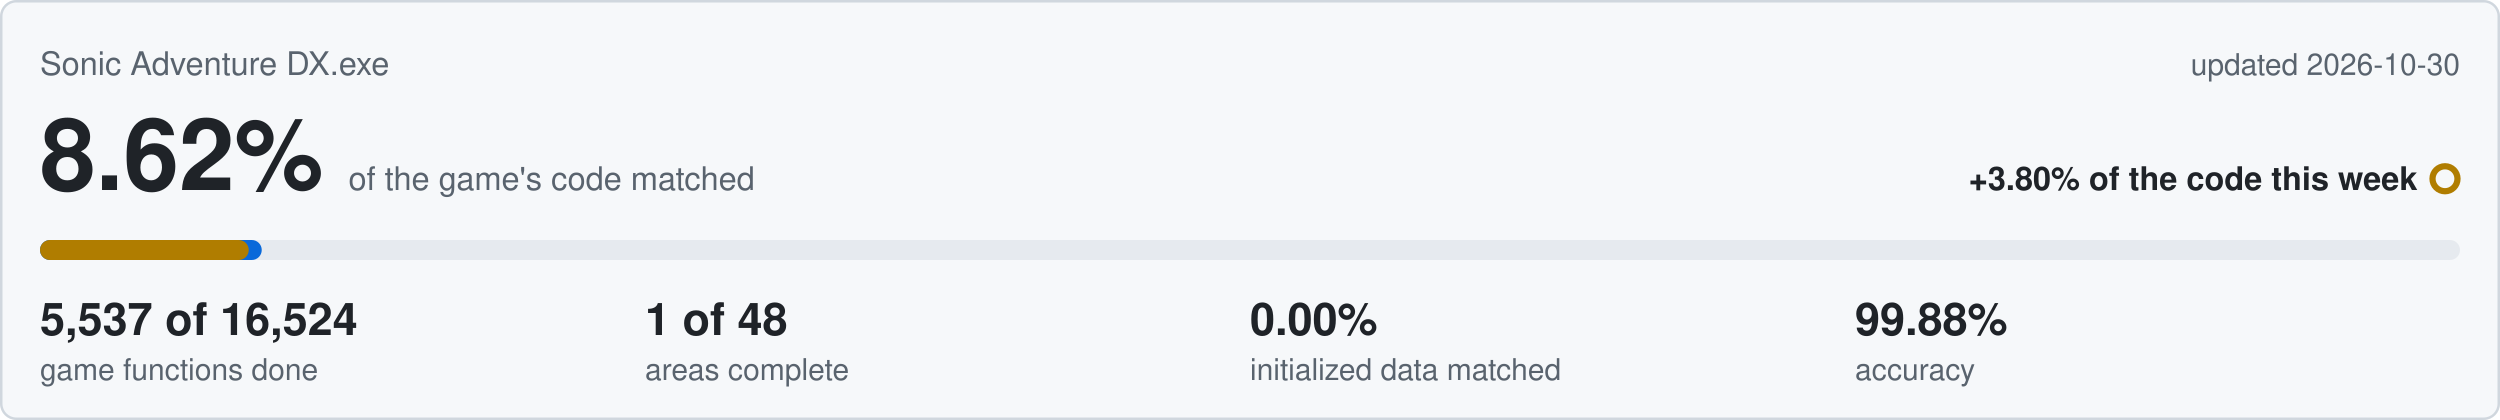
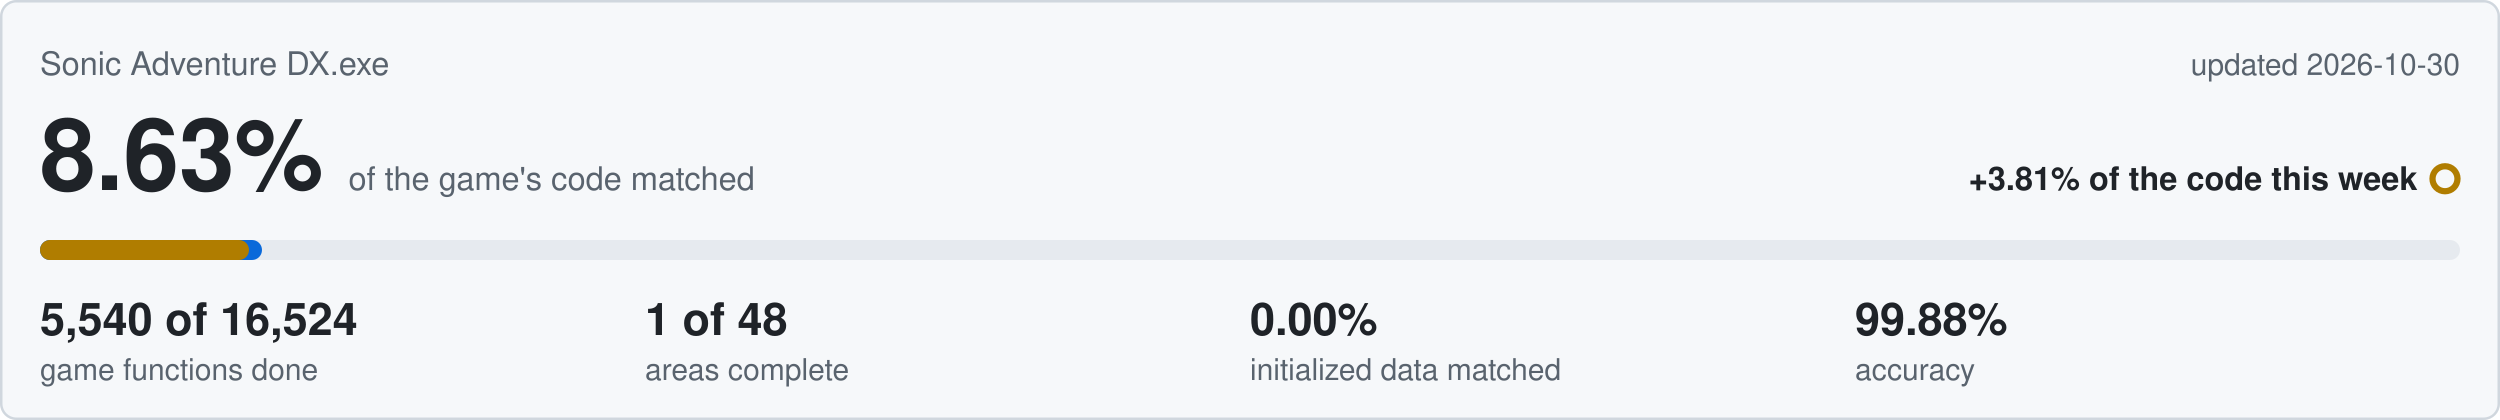
<svg xmlns="http://www.w3.org/2000/svg" viewBox="0 0 1000 168" width="1000" height="168">
  <rect x="0.5" y="0.5" width="999" height="167" rx="6" fill="#f6f8fa" stroke="#d0d7de" />
  <text x="16" y="30" font-family="Segoe UI,Helvetica,Arial,sans-serif" font-size="13" fill="#59636e">Sonic Adventure DX.exe</text>
  <text x="984" y="30" text-anchor="end" font-family="Segoe UI,Helvetica,Arial,sans-serif" font-size="12" fill="#59636e">updated 2026-10-30</text>
-   <text x="16" y="76" font-family="Segoe UI,Helvetica,Arial,sans-serif" font-size="40" font-weight="600" fill="#1f2328">8.62%<tspan dx="10" font-size="13" font-weight="400" fill="#59636e">of the game's code matched</tspan>
+   <text x="16" y="76" font-family="Segoe UI,Helvetica,Arial,sans-serif" font-size="40" font-weight="600" fill="#1f2328">8.63%<tspan dx="10" font-size="13" font-weight="400" fill="#59636e">of the game's code matched</tspan>
  </text>
-   <text x="967" y="76" text-anchor="end" font-family="Segoe UI,Helvetica,Arial,sans-serif" font-size="13" font-weight="600" fill="#1f2328">+3.80% of the code this week</text>
+   <text x="967" y="76" text-anchor="end" font-family="Segoe UI,Helvetica,Arial,sans-serif" font-size="13" font-weight="600" fill="#1f2328">+3.81% of the code this week</text>
  <circle cx="978" cy="71.5" r="5" fill="none" stroke="#b07d00" stroke-width="2.5" />
  <rect x="16" y="96" width="968" height="8" rx="4" fill="#e6eaef" />
-   <rect x="16" y="96" width="88.7" height="8" rx="4" fill="#0969da" />
-   <rect x="16" y="96" width="83.5" height="8" rx="4" fill="#b07d00" />
-   <text x="16" y="134" font-family="Segoe UI,Helvetica,Arial,sans-serif" font-size="18" font-weight="600" fill="#1f2328">5,537 of 16,524</text>
+   <rect x="16" y="96" width="88.8" height="8" rx="4" fill="#0969da" />
+   <rect x="16" y="96" width="83.6" height="8" rx="4" fill="#b07d00" />
+   <text x="16" y="134" font-family="Segoe UI,Helvetica,Arial,sans-serif" font-size="18" font-weight="600" fill="#1f2328">5,540 of 16,524</text>
  <text x="16" y="152" font-family="Segoe UI,Helvetica,Arial,sans-serif" font-size="12" fill="#59636e">game functions done</text>
  <text x="258" y="134" font-family="Segoe UI,Helvetica,Arial,sans-serif" font-size="18" font-weight="600" fill="#1f2328">1 of 48</text>
  <text x="258" y="152" font-family="Segoe UI,Helvetica,Arial,sans-serif" font-size="12" fill="#59636e">areas complete</text>
  <text x="500" y="134" font-family="Segoe UI,Helvetica,Arial,sans-serif" font-size="18" font-weight="600" fill="#1f2328">0.00%</text>
  <text x="500" y="152" font-family="Segoe UI,Helvetica,Arial,sans-serif" font-size="12" fill="#59636e">initialized data matched</text>
  <text x="742" y="134" font-family="Segoe UI,Helvetica,Arial,sans-serif" font-size="18" font-weight="600" fill="#1f2328">99.88%</text>
  <text x="742" y="152" font-family="Segoe UI,Helvetica,Arial,sans-serif" font-size="12" fill="#59636e">accuracy</text>
</svg>
